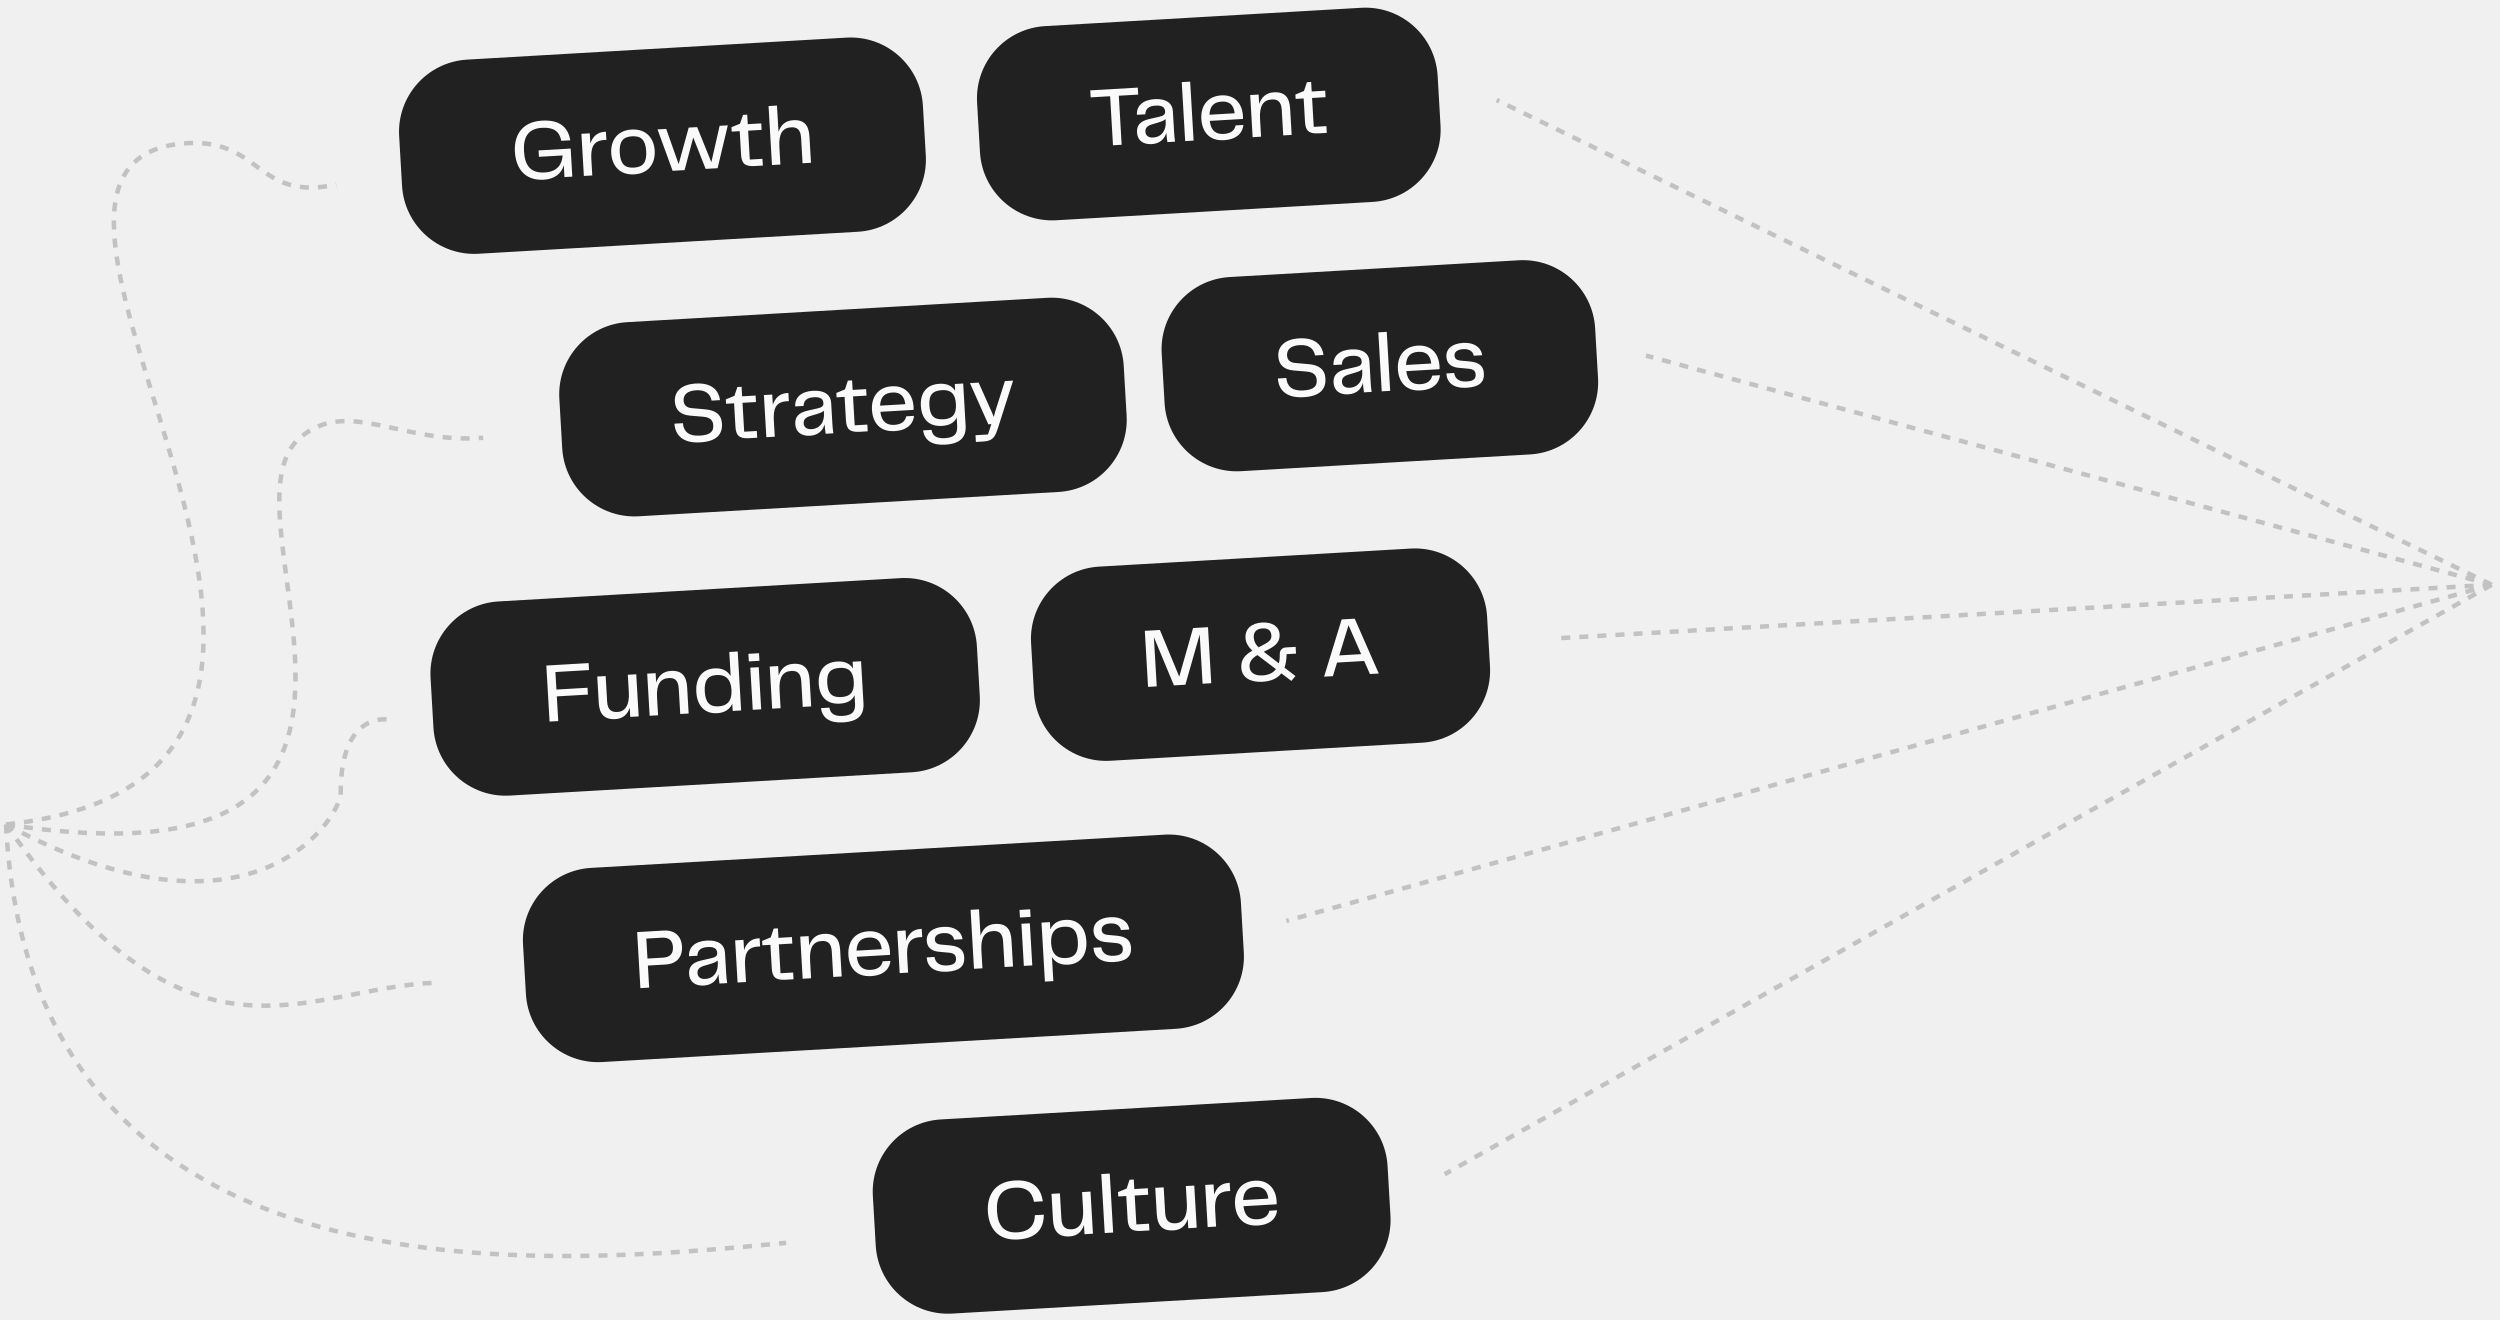
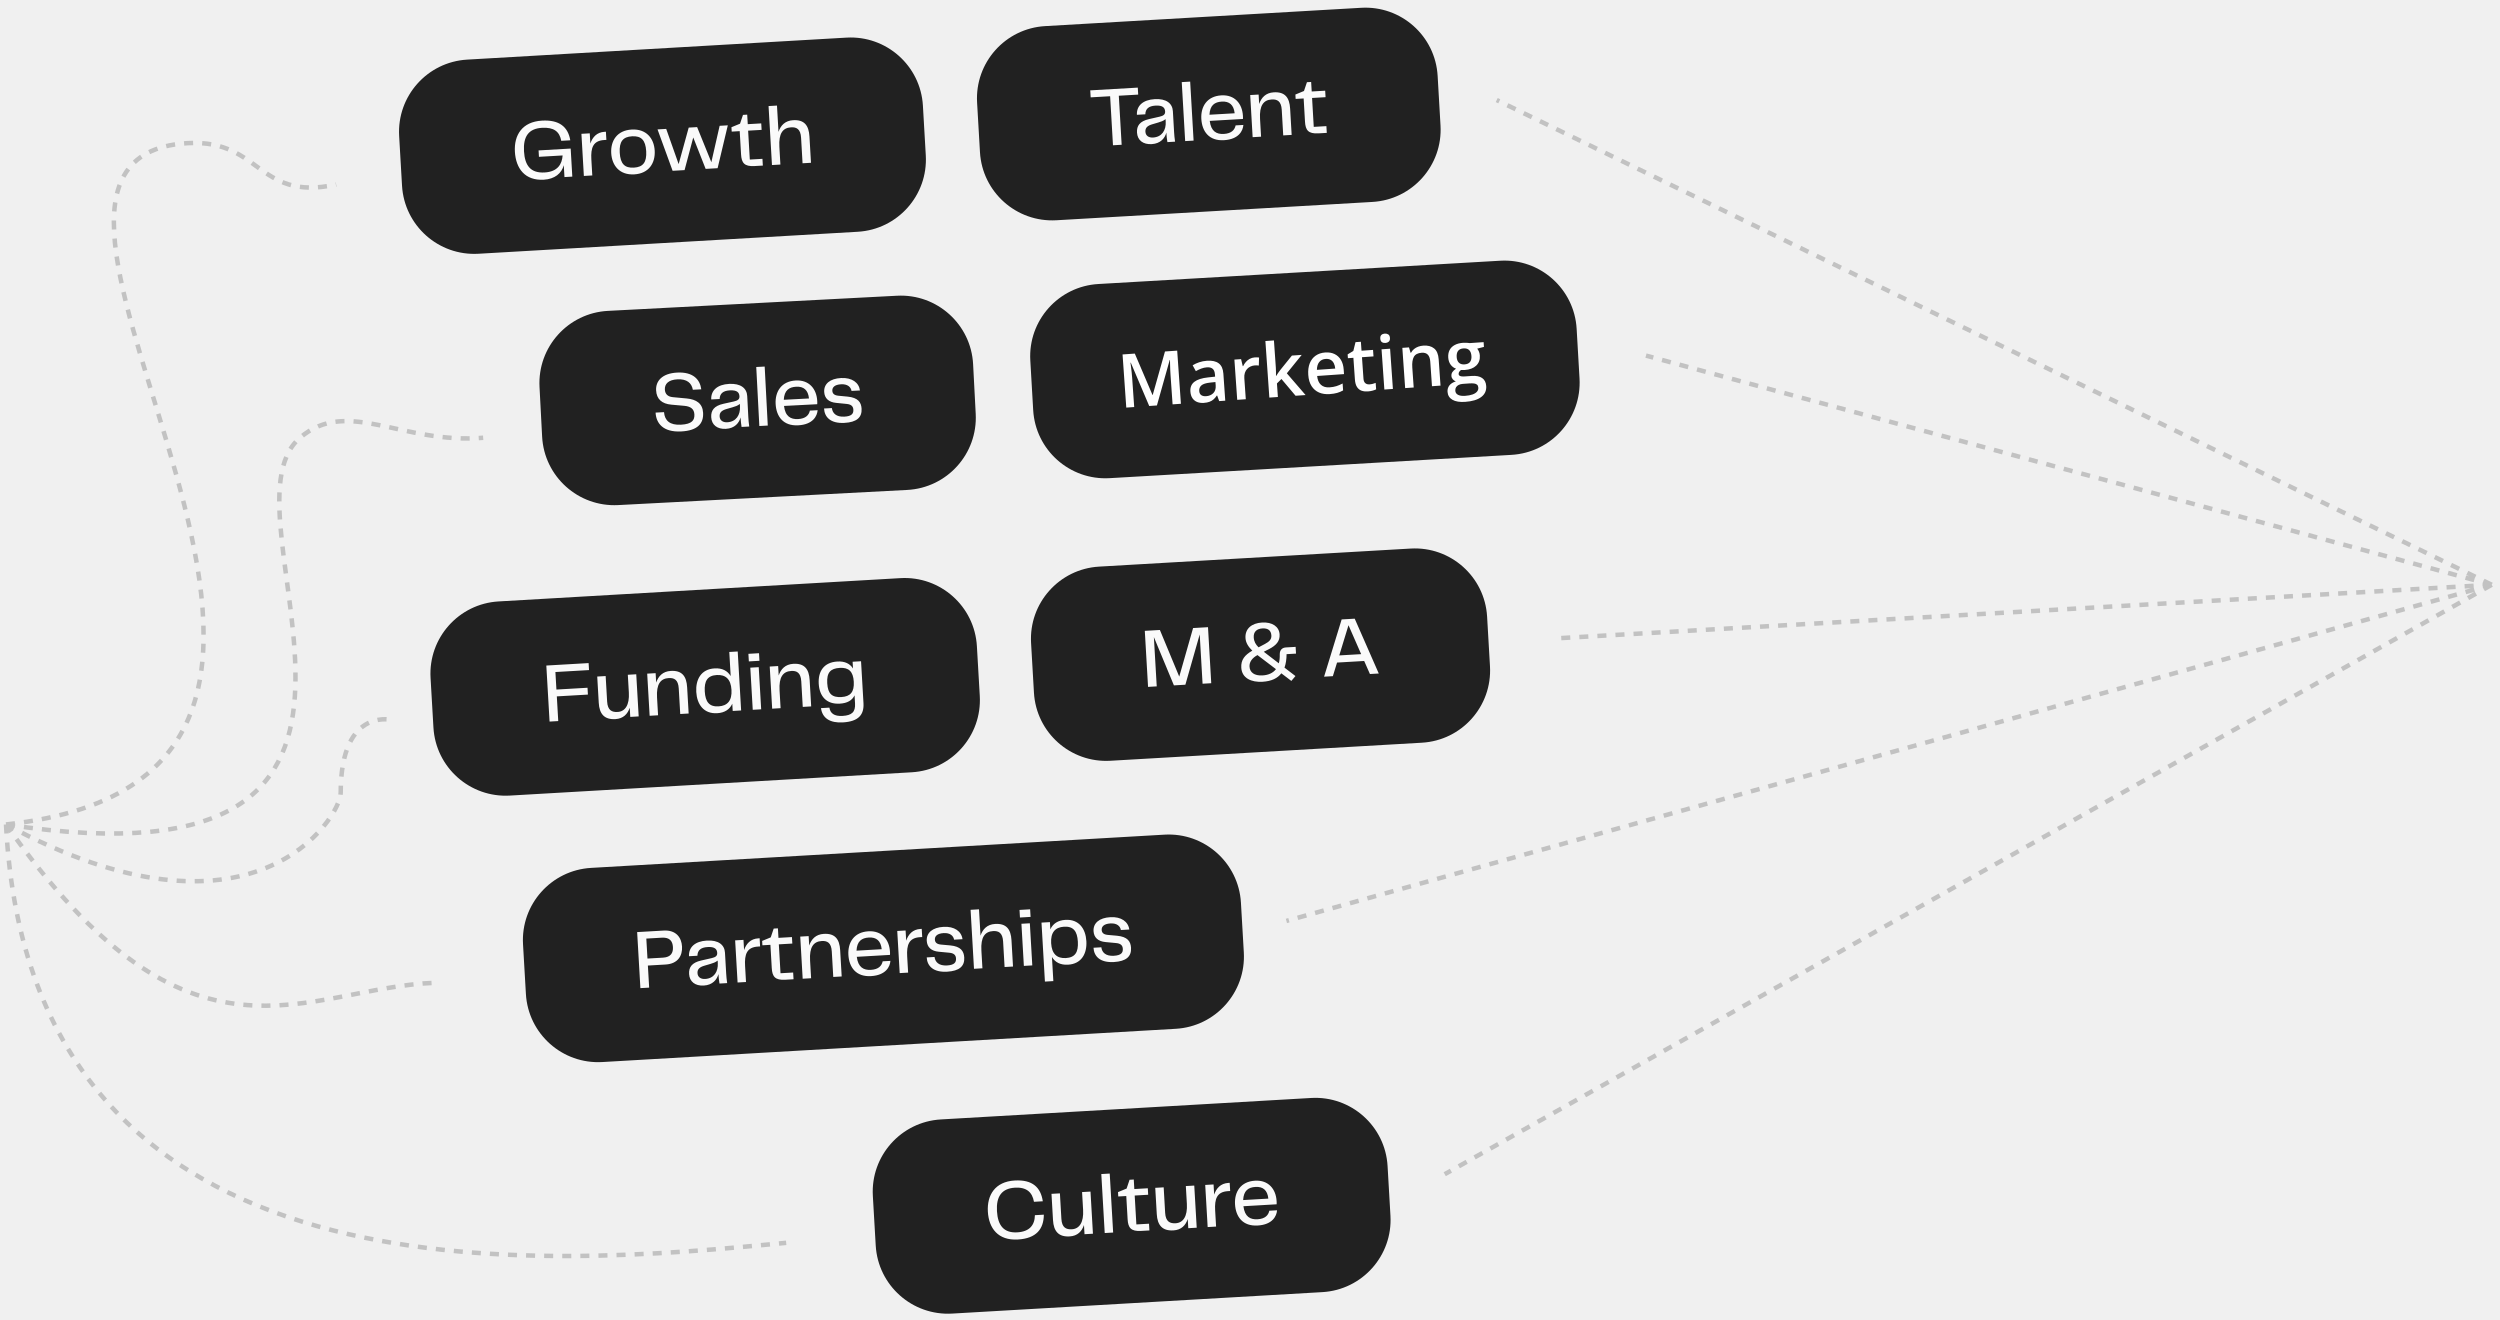
<svg xmlns="http://www.w3.org/2000/svg" width="536" height="283" viewBox="0 0 536 283" fill="none">
-   <rect x="119.024" y="69.966" width="121.21" height="41.696" rx="15.515" transform="rotate(-3.31781 119.024 69.9658)" fill="#212121" />
-   <path d="M144.602 90.833C144.733 93.091 146.189 95.073 150.127 94.845C153.56 94.646 154.926 93.189 154.788 90.823C154.673 88.835 153.353 87.951 151.24 87.766L148.27 87.503C147.14 87.405 146.615 86.783 146.563 85.898C146.493 84.687 147.293 83.789 149.244 83.676C151.286 83.558 152.299 84.46 152.563 85.894L154.37 85.79C154.082 83.649 152.557 82.034 149.179 82.23C145.963 82.416 144.572 84.055 144.688 86.061C144.797 87.94 145.924 88.944 147.983 89.114L150.788 89.351C152.154 89.471 152.858 90.046 152.923 91.166C152.994 92.395 152.464 93.259 150.044 93.4C147.677 93.537 146.568 92.55 146.408 90.728L144.602 90.833ZM162.346 93.847L162.262 92.401L159.552 92.558L159.193 86.362L162.084 86.194L162.003 84.803L159.113 84.971L158.994 82.929L158.091 82.982L157.457 84.867L155.616 85.627L155.67 86.566L157.387 86.467L157.676 91.453C157.78 93.259 158.372 94.077 160.558 93.95L162.346 93.847ZM168.758 84.267C167.078 84.364 166.16 85.414 165.696 86.782L165.569 84.597L163.781 84.7L164.304 93.733L166.111 93.628L165.911 90.178C165.768 87.721 166.259 86.17 168.679 86.029L169.131 86.003L169.029 84.251L168.758 84.267ZM173.662 93.426C175.577 93.315 176.504 92.12 176.8 90.96C176.842 91.683 176.913 92.295 177.026 92.996L178.67 92.9C178.549 92.055 178.499 91.514 178.461 90.846L178.201 86.366C178.105 84.704 176.81 83.637 174.317 83.781C171.752 83.93 170.395 85.223 170.488 87.139L172.294 87.034C172.319 85.891 172.989 85.254 174.47 85.168C176.024 85.078 176.49 85.613 176.537 86.426C176.573 87.058 176.192 87.352 175.333 87.547L173.097 88.057C171.093 88.518 170.425 89.499 170.509 90.944C170.605 92.606 171.819 93.533 173.662 93.426ZM173.96 92.013C173.021 92.068 172.362 91.635 172.311 90.767C172.263 89.936 172.726 89.475 173.831 89.157L175.061 88.795C175.596 88.638 176.165 88.46 176.632 88.07L176.664 88.612C176.768 90.418 175.857 91.903 173.96 92.013ZM186.04 92.473L185.956 91.028L183.246 91.185L182.887 84.988L185.777 84.821L185.697 83.43L182.806 83.597L182.688 81.556L181.785 81.608L181.151 83.494L179.31 84.253L179.364 85.192L181.08 85.093L181.369 90.079C181.474 91.886 182.065 92.703 184.251 92.577L186.04 92.473ZM191.776 91.089C190.222 91.179 189.026 90.56 188.75 88.292L195.867 87.879C195.89 87.642 195.877 87.425 195.864 87.191C195.714 84.607 194.114 82.652 191.242 82.818C188.153 82.997 186.796 85.233 186.949 87.871C187.104 90.544 188.583 92.616 191.799 92.429C194.979 92.245 195.87 90.417 195.96 89.161L194.298 89.257C194.099 90.211 193.42 90.994 191.776 91.089ZM191.337 84.154C192.945 84.061 193.897 84.84 194.093 86.659L188.691 86.972C188.792 84.954 189.784 84.244 191.337 84.154ZM204.784 83.773C204.126 82.742 203.024 82.189 201.435 82.282C198.526 82.45 197.279 84.39 197.433 87.045C197.587 89.701 199.05 91.483 201.958 91.315C203.548 91.222 204.584 90.637 205.118 89.536L205.218 91.271C205.326 93.131 204.515 93.831 202.546 93.945C200.739 94.05 199.902 93.373 199.724 92.169L197.917 92.274C198.206 94.432 199.862 95.496 202.608 95.337C205.987 95.141 207.171 93.677 207.028 91.22L206.507 82.223L204.7 82.328L204.784 83.773ZM202.311 89.898C200.306 90.015 199.391 89.234 199.258 86.939C199.125 84.645 199.944 83.764 201.949 83.648C203.846 83.538 204.819 84.388 204.948 86.61C205.077 88.832 204.208 89.788 202.311 89.898ZM213.352 88.298L213.072 89.401L212.63 88.34L209.817 82.031L207.956 82.139L211.894 90.974L212.545 90.936L211.821 93.154L209.147 93.309L209.231 94.754L210.785 94.664C212.971 94.537 213.37 93.608 214 91.65L217.206 81.603L215.453 81.705L213.352 88.298Z" fill="#FAFAFA" />
-   <rect x="84.68" y="13.678" width="112.483" height="41.696" rx="15.515" transform="rotate(-3.31781 84.6797 13.6782)" fill="#212121" />
+   <path d="M181.485 8.066L100.168 12.78C91.614 13.276 85.082 20.612 85.578 29.166L86.195 39.815C86.691 48.369 94.027 54.902 102.582 54.406L183.898 49.692C192.453 49.196 198.985 41.859 198.489 33.305L197.872 22.657C197.376 14.102 190.04 7.57 181.485 8.066Z" fill="#212121" />
  <path d="M116.595 38.529C118.926 38.393 120.414 37.183 120.874 35.416L121.022 37.964L122.702 37.866L122.353 31.85L115.47 32.249L115.549 33.622L120.626 33.328C120.497 35.166 119.595 36.814 116.777 36.977C113.778 37.151 112.524 35.52 112.344 32.431C112.163 29.305 113.295 27.572 116.204 27.403C118.751 27.256 119.966 28.2 120.335 30.191L122.268 30.079C121.773 27.171 119.891 25.649 116.187 25.864C111.924 26.111 110.187 28.985 110.393 32.544C110.601 36.121 112.548 38.763 116.595 38.529ZM129.634 28.256C127.954 28.354 127.036 29.404 126.571 30.772L126.445 28.586L124.656 28.69L125.18 37.723L126.986 37.618L126.786 34.167C126.644 31.71 127.134 30.159 129.555 30.019L130.007 29.993L129.905 28.241L129.634 28.256ZM135.987 37.386C139.13 37.204 140.522 34.948 140.368 32.292C140.217 29.673 138.573 27.593 135.43 27.775C132.286 27.957 130.894 30.195 131.046 32.833C131.201 35.507 132.844 37.568 135.987 37.386ZM132.872 32.745C132.733 30.342 133.563 29.334 135.514 29.22C137.465 29.107 138.405 30.014 138.545 32.416C138.684 34.819 137.854 35.828 135.903 35.941C133.952 36.054 133.011 35.148 132.872 32.745ZM152.512 34.779L149.465 27.252L147.658 27.356L145.502 35.185L142.835 27.636L140.974 27.744L144.208 36.62L146.773 36.471L148.633 29.475L151.289 36.209L153.855 36.06L156.041 26.87L154.289 26.972L152.512 34.779ZM163.552 35.498L163.468 34.053L160.759 34.21L160.399 28.013L163.29 27.846L163.209 26.455L160.319 26.622L160.2 24.581L159.297 24.633L158.663 26.519L156.822 27.278L156.877 28.218L158.593 28.118L158.882 33.104C158.987 34.911 159.578 35.729 161.764 35.602L163.552 35.498ZM170.046 25.768C168.312 25.869 167.375 26.902 166.911 28.27L166.584 22.634L164.777 22.739L165.51 35.385L167.317 35.28L167.096 31.468C166.929 28.596 167.839 27.401 169.609 27.298C170.748 27.232 171.641 27.634 171.751 29.53L172.068 35.005L173.875 34.9L173.548 29.263C173.411 26.897 172.449 25.629 170.046 25.768Z" fill="#FAFAFA" />
-   <rect x="208.59" y="6.495" width="98.907" height="41.696" rx="15.515" transform="rotate(-3.31781 208.59 6.49463)" fill="#212121" />
+   <path d="M291.842 1.669L224.079 5.597C215.524 6.093 208.992 13.43 209.488 21.984L210.105 32.633C210.601 41.187 217.938 47.719 226.492 47.223L294.256 43.295C302.81 42.799 309.342 35.463 308.846 26.908L308.229 16.26C307.733 7.705 300.397 1.173 291.842 1.669Z" fill="#212121" />
  <path d="M233.752 19.374L233.839 20.874L238.012 20.632L238.622 31.146L240.482 31.038L239.873 20.524L244.028 20.283L243.941 18.784L233.752 19.374ZM246.926 30.9C248.841 30.789 249.768 29.593 250.064 28.434C250.106 29.157 250.177 29.769 250.291 30.47L251.935 30.374C251.813 29.529 251.764 28.988 251.725 28.32L251.465 23.84C251.369 22.178 250.074 21.111 247.581 21.255C245.016 21.404 243.659 22.697 243.752 24.613L245.558 24.508C245.583 23.365 246.253 22.728 247.734 22.642C249.288 22.552 249.754 23.087 249.801 23.9C249.838 24.532 249.456 24.826 248.597 25.021L246.361 25.531C244.357 25.992 243.689 26.973 243.773 28.418C243.869 30.081 245.083 31.007 246.926 30.9ZM247.225 29.487C246.285 29.542 245.626 29.109 245.575 28.241C245.527 27.41 245.99 26.949 247.095 26.631L248.325 26.269C248.86 26.111 249.429 25.933 249.896 25.544L249.928 26.086C250.032 27.892 249.121 29.377 247.225 29.487ZM255.906 30.144L255.173 17.498L253.366 17.603L254.099 30.249L255.906 30.144ZM262.393 28.717C260.84 28.807 259.644 28.187 259.367 25.919L266.485 25.507C266.508 25.27 266.495 25.053 266.482 24.818C266.332 22.235 264.732 20.279 261.86 20.446C258.77 20.625 257.414 22.86 257.566 25.498C257.721 28.172 259.201 30.243 262.417 30.057C265.596 29.872 266.487 28.044 266.578 26.788L264.916 26.885C264.717 27.839 264.037 28.621 262.393 28.717ZM261.955 21.781C263.563 21.688 264.514 22.467 264.711 24.286L259.309 24.599C259.409 22.582 260.401 21.872 261.955 21.781ZM273.102 19.794C271.368 19.894 270.431 20.928 269.966 22.296L269.849 20.273L268.042 20.377L268.566 29.41L270.373 29.305L270.152 25.494C269.985 22.621 270.895 21.426 272.665 21.324C273.803 21.258 274.697 21.659 274.807 23.556L275.124 29.03L276.931 28.925L276.604 23.289C276.467 20.922 275.505 19.655 273.102 19.794ZM284.462 28.489L284.378 27.043L281.668 27.2L281.309 21.004L284.2 20.836L284.119 19.445L281.228 19.613L281.11 17.571L280.207 17.624L279.573 19.509L277.732 20.269L277.786 21.208L279.503 21.109L279.792 26.095C279.896 27.901 280.488 28.719 282.673 28.592L284.462 28.489Z" fill="#FAFAFA" />
-   <rect x="91.414" y="129.844" width="117.331" height="41.696" rx="15.515" transform="rotate(-3.31781 91.4139 129.844)" fill="#212121" />
+   <path d="M193.06 123.951L106.903 128.946C98.349 129.442 91.816 136.778 92.312 145.333L92.929 155.981C93.425 164.535 100.762 171.068 109.316 170.572L195.473 165.577C204.027 165.082 210.56 157.745 210.064 149.191L209.446 138.542C208.95 129.988 201.614 123.455 193.06 123.951Z" fill="#212121" />
  <path d="M126.2 142.166L117.131 142.692L117.828 154.705L119.688 154.598L119.382 149.304L126.048 148.918L125.963 147.454L119.297 147.841L119.079 144.083L126.287 143.665L126.2 142.166ZM134.825 148.481C134.981 151.173 134.028 152.552 132.42 152.645C131.21 152.715 130.28 152.316 130.17 150.419L129.853 144.945L128.046 145.05L128.373 150.686C128.51 153.053 129.544 154.316 131.947 154.177C133.645 154.078 134.566 153.083 135.014 151.733L135.128 153.703L136.934 153.598L136.411 144.565L134.604 144.67L134.825 148.481ZM143.819 143.845C142.085 143.946 141.148 144.979 140.683 146.347L140.566 144.324L138.759 144.429L139.283 153.462L141.09 153.357L140.869 149.545C140.702 146.673 141.612 145.478 143.382 145.375C144.52 145.309 145.414 145.711 145.524 147.608L145.841 153.081L147.647 152.977L147.321 147.34C147.183 144.974 146.222 143.706 143.819 143.845ZM156.659 144.95C155.976 143.811 154.836 143.207 153.21 143.301C150.301 143.47 149.125 145.695 149.279 148.351C149.433 151.006 150.858 153.081 153.767 152.912C155.393 152.818 156.456 152.085 157.002 150.876L157.092 152.429L158.899 152.324L158.166 139.678L156.359 139.783L156.659 144.95ZM154.062 151.445C152.057 151.561 151.233 150.485 151.103 148.245C150.974 146.005 151.667 144.841 153.673 144.724C155.57 144.614 156.696 145.6 156.83 147.913C156.964 150.225 155.959 151.335 154.062 151.445ZM162.828 141.674L162.734 140.048L160.458 140.18L160.552 141.806L162.828 141.674ZM163.195 152.075L162.672 143.042L160.865 143.147L161.389 152.18L163.195 152.075ZM170.089 142.322C168.354 142.423 167.417 143.456 166.953 144.824L166.835 142.801L165.029 142.906L165.552 151.939L167.359 151.834L167.138 148.022C166.972 145.15 167.881 143.955 169.652 143.852C170.79 143.786 171.683 144.188 171.793 146.085L172.11 151.559L173.917 151.454L173.59 145.817C173.453 143.451 172.491 142.183 170.089 142.322ZM182.885 143.321C182.227 142.289 181.126 141.737 179.536 141.829C176.627 141.998 175.38 143.937 175.534 146.593C175.688 149.248 177.151 151.031 180.06 150.862C181.649 150.77 182.685 150.184 183.219 149.084L183.32 150.818C183.428 152.679 182.616 153.378 180.647 153.493C178.841 153.597 178.004 152.921 177.825 151.717L176.019 151.821C176.307 153.98 177.964 155.044 180.71 154.885C184.088 154.689 185.272 153.225 185.13 150.768L184.608 141.771L182.801 141.876L182.885 143.321ZM180.413 149.446C178.407 149.562 177.492 148.781 177.359 146.487C177.226 144.193 178.045 143.311 180.05 143.195C181.947 143.085 182.921 143.935 183.05 146.157C183.178 148.379 182.309 149.336 180.413 149.446Z" fill="#FAFAFA" />
-   <rect x="111.238" y="186.974" width="154.179" height="41.696" rx="15.515" transform="rotate(-3.31781 111.238 186.974)" fill="#212121" />
-   <path d="M142.276 199.513L136.603 199.842L137.3 211.855L139.179 211.746L138.904 207.013L142.698 206.793C145.372 206.638 146.339 204.878 146.226 202.927C146.115 201.012 144.95 199.358 142.276 199.513ZM138.817 205.514L138.569 201.232L141.911 201.038C143.609 200.94 144.204 201.812 144.275 203.04C144.346 204.269 143.858 205.222 142.159 205.32L138.817 205.514ZM150.893 211.303C152.808 211.192 153.736 209.996 154.031 208.837C154.073 209.56 154.145 210.172 154.258 210.872L155.902 210.777C155.781 209.932 155.731 209.391 155.692 208.723L155.433 204.242C155.336 202.58 154.042 201.513 151.549 201.658C148.983 201.807 147.626 203.1 147.719 205.016L149.526 204.911C149.55 203.768 150.22 203.131 151.702 203.045C153.255 202.955 153.721 203.49 153.768 204.303C153.805 204.935 153.423 205.229 152.565 205.424L150.328 205.934C148.325 206.395 147.657 207.376 147.741 208.821C147.837 210.483 149.051 211.41 150.893 211.303ZM151.192 209.89C150.253 209.944 149.593 209.511 149.543 208.644C149.495 207.813 149.957 207.351 151.063 207.033L152.293 206.672C152.827 206.514 153.397 206.336 153.864 205.947L153.895 206.489C154 208.295 153.089 209.78 151.192 209.89ZM162.592 201.181C160.911 201.278 159.994 202.328 159.529 203.697L159.402 201.511L157.614 201.614L158.137 210.647L159.944 210.543L159.744 207.092C159.602 204.635 160.092 203.084 162.513 202.944L162.964 202.918L162.863 201.165L162.592 201.181ZM170.134 209.952L170.051 208.507L167.341 208.664L166.982 202.467L169.872 202.3L169.791 200.908L166.901 201.076L166.783 199.035L165.879 199.087L165.245 200.973L163.404 201.732L163.459 202.671L165.175 202.572L165.464 207.558C165.569 209.365 166.16 210.182 168.346 210.056L170.134 209.952ZM176.629 200.222C174.894 200.323 173.957 201.356 173.493 202.724L173.375 200.701L171.569 200.805L172.093 209.838L173.899 209.734L173.678 205.922C173.512 203.049 174.421 201.855 176.192 201.752C177.33 201.686 178.223 202.087 178.333 203.984L178.65 209.458L180.457 209.353L180.13 203.717C179.993 201.35 179.031 200.083 176.629 200.222ZM186.72 207.939C185.167 208.029 183.971 207.41 183.694 205.142L190.812 204.729C190.835 204.492 190.822 204.275 190.808 204.04C190.659 201.457 189.059 199.501 186.186 199.668C183.097 199.847 181.74 202.083 181.893 204.72C182.048 207.394 183.528 209.465 186.744 209.279C189.923 209.095 190.814 207.267 190.904 206.011L189.242 206.107C189.044 207.061 188.364 207.844 186.72 207.939ZM186.282 201.004C187.89 200.911 188.841 201.689 189.037 203.509L183.636 203.822C183.736 201.804 184.728 201.094 186.282 201.004ZM197.347 199.166C195.667 199.263 194.749 200.314 194.285 201.682L194.158 199.496L192.369 199.6L192.893 208.632L194.7 208.528L194.499 205.077C194.357 202.62 194.847 201.069 197.268 200.929L197.72 200.903L197.618 199.15L197.347 199.166ZM198.684 205.27C198.79 207.112 200.086 208.506 203.066 208.333C205.686 208.181 206.841 207.153 206.733 205.292C206.652 203.901 205.978 202.907 203.718 202.694L201.751 202.518C200.767 202.43 200.469 201.994 200.438 201.452C200.396 200.729 200.924 200.137 202.315 200.056C203.706 199.976 204.415 200.641 204.554 201.467L206.36 201.362C206.135 199.672 204.622 198.581 202.291 198.716C199.925 198.853 198.595 199.982 198.695 201.716C198.775 203.089 199.674 203.907 201.259 204.051L203.519 204.264C204.485 204.353 204.925 204.745 204.968 205.485C205.016 206.316 204.651 206.9 203.043 206.993C201.291 207.094 200.5 206.27 200.364 205.172L198.684 205.27ZM213.36 198.093C211.626 198.193 210.689 199.226 210.224 200.595L209.897 194.958L208.091 195.063L208.824 207.709L210.631 207.604L210.41 203.792C210.243 200.92 211.153 199.725 212.923 199.623C214.061 199.557 214.955 199.958 215.065 201.855L215.382 207.329L217.188 207.224L216.862 201.588C216.725 199.221 215.763 197.953 213.36 198.093ZM220.955 196.583L220.86 194.957L218.584 195.089L218.678 196.715L220.955 196.583ZM221.322 206.984L220.798 197.952L218.992 198.056L219.515 207.089L221.322 206.984ZM228.428 197.219C226.802 197.313 225.738 198.046 225.192 199.256L225.102 197.702L223.296 197.807L224.029 210.453L225.835 210.348L225.536 205.181C226.218 206.32 227.359 206.924 228.985 206.83C231.893 206.662 233.069 204.436 232.915 201.781C232.761 199.125 231.336 197.051 228.428 197.219ZM228.522 205.407C226.625 205.517 225.498 204.531 225.364 202.218C225.23 199.906 226.235 198.796 228.132 198.686C230.137 198.57 230.961 199.646 231.091 201.886C231.221 204.127 230.527 205.291 228.522 205.407ZM234.445 203.197C234.551 205.039 235.847 206.432 238.828 206.26C241.447 206.108 242.602 205.08 242.494 203.219C242.413 201.828 241.74 200.834 239.479 200.621L237.512 200.445C236.528 200.357 236.231 199.921 236.199 199.379C236.157 198.656 236.685 198.064 238.076 197.983C239.467 197.902 240.176 198.568 240.315 199.394L242.121 199.289C241.896 197.599 240.383 196.508 238.053 196.643C235.686 196.78 234.356 197.909 234.456 199.643C234.536 201.016 235.435 201.834 237.02 201.978L239.281 202.191C240.246 202.28 240.686 202.672 240.729 203.412C240.777 204.243 240.412 204.826 238.804 204.92C237.052 205.021 236.261 204.197 236.125 203.099L234.445 203.197Z" fill="#FAFAFA" />
-   <rect x="186.241" y="240.904" width="110.543" height="41.696" rx="15.515" transform="rotate(-3.31781 186.241 240.904)" fill="#212121" />
-   <path d="M218.235 265.75C222.209 265.519 223.777 263.489 223.799 260.424L221.884 260.535C221.846 262.694 220.711 264.065 218.11 264.216C215.255 264.382 213.931 262.791 213.749 259.665C213.568 256.54 214.755 254.804 217.609 254.638C220.102 254.494 221.327 255.619 221.682 257.665L223.579 257.555C223.135 254.59 221.386 252.878 217.556 253.1C213.311 253.346 211.594 256.256 211.798 259.778C212.006 263.355 213.99 265.996 218.235 265.75ZM232.218 259.392C232.374 262.084 231.421 263.463 229.813 263.556C228.603 263.626 227.673 263.227 227.563 261.33L227.246 255.856L225.44 255.96L225.766 261.597C225.903 263.964 226.937 265.227 229.34 265.088C231.038 264.989 231.959 263.993 232.407 262.644L232.521 264.613L234.328 264.508L233.804 255.476L231.997 255.58L232.218 259.392ZM238.659 264.257L237.926 251.611L236.12 251.716L236.853 264.362L238.659 264.257ZM246.433 263.807L246.349 262.361L243.639 262.519L243.28 256.322L246.17 256.154L246.09 254.763L243.199 254.931L243.081 252.89L242.178 252.942L241.544 254.828L239.703 255.587L239.757 256.526L241.473 256.427L241.762 261.413C241.867 263.219 242.458 264.037 244.644 263.91L246.433 263.807ZM254.465 258.103C254.621 260.794 253.668 262.173 252.06 262.266C250.85 262.336 249.92 261.937 249.81 260.04L249.493 254.566L247.687 254.671L248.013 260.307C248.15 262.674 249.184 263.937 251.587 263.798C253.285 263.7 254.206 262.704 254.654 261.354L254.768 263.324L256.575 263.219L256.051 254.186L254.244 254.291L254.465 258.103ZM263.377 253.616C261.697 253.714 260.779 254.764 260.315 256.132L260.188 253.946L258.4 254.05L258.923 263.083L260.73 262.978L260.53 259.527C260.387 257.07 260.878 255.519 263.298 255.379L263.75 255.353L263.648 253.6L263.377 253.616ZM269.617 261.411C268.063 261.501 266.867 260.882 266.591 258.614L273.709 258.201C273.731 257.964 273.719 257.748 273.705 257.513C273.555 254.929 271.955 252.974 269.083 253.14C265.994 253.319 264.637 255.555 264.79 258.193C264.945 260.867 266.424 262.938 269.64 262.751C272.82 262.567 273.711 260.739 273.801 259.483L272.139 259.579C271.941 260.533 271.261 261.316 269.617 261.411ZM269.179 254.476C270.786 254.383 271.738 255.162 271.934 256.981L266.532 257.294C266.633 255.276 267.625 254.566 269.179 254.476Z" fill="#FAFAFA" />
-   <rect x="220.165" y="122.38" width="97.937" height="41.696" rx="15.515" transform="rotate(-3.31781 220.165 122.38)" fill="#212121" />
-   <path d="M258.996 134.468L255.798 134.653L252.831 145.066L248.68 135.066L245.446 135.253L246.143 147.267L248.004 147.159L247.391 136.59L251.689 146.945L254.146 146.803L257.219 136.021L257.831 146.589L259.692 146.481L258.996 134.468ZM277.783 138.689L275.706 138.81C274.965 138.853 274.356 139.287 274.381 140.337C274.403 141.042 274.33 141.663 274.181 142.215L271.108 139.856C271.052 139.823 271.012 139.771 270.956 139.738L272.083 139.165C273.614 138.369 274.432 137.47 274.348 136.025C274.251 134.345 272.779 133.342 270.593 133.469C268.334 133.6 266.918 134.806 267.033 136.793C267.095 137.859 267.688 138.713 268.495 139.5C266.864 140.446 266.035 141.455 266.133 143.153C266.265 145.43 268.328 146.307 270.676 146.171C272.61 146.059 273.914 145.421 274.722 144.359L276.865 145.993L277.747 144.945L275.395 143.142C275.692 142.327 275.834 141.34 275.844 140.252L277.867 140.135L277.783 138.689ZM270.666 134.734C271.822 134.667 272.52 135.134 272.585 136.254C272.634 137.103 272.1 137.587 271.186 138.075L269.832 138.788C269.216 138.171 268.854 137.558 268.802 136.654C268.731 135.444 269.456 134.804 270.666 134.734ZM270.688 144.811C268.918 144.913 267.967 144.153 267.896 142.924C267.838 141.913 268.477 141.06 269.602 140.451L270.133 140.855L273.565 143.466C272.942 144.281 271.971 144.736 270.688 144.811ZM295.609 144.399L290.451 132.644L287.651 132.806L283.885 145.079L285.764 144.97L286.664 142.054L292.481 141.716L293.713 144.509L295.609 144.399ZM289.118 134.045L291.834 140.249L287.137 140.522L289.118 134.045Z" fill="#FAFAFA" />
-   <rect x="248.169" y="60.294" width="93.089" height="41.696" rx="15.515" transform="rotate(-3.31781 248.169 60.2939)" fill="#212121" />
-   <path d="M273.983 81.147C274.113 83.406 275.57 85.388 279.508 85.159C282.941 84.96 284.306 83.504 284.169 81.137C284.054 79.15 282.734 78.266 280.62 78.08L277.65 77.817C276.521 77.719 275.995 77.097 275.944 76.212C275.874 75.002 276.674 74.103 278.625 73.99C280.666 73.872 281.679 74.774 281.944 76.209L283.75 76.104C283.463 73.964 281.938 72.348 278.559 72.544C275.343 72.731 273.952 74.37 274.068 76.375C274.177 78.254 275.305 79.258 277.363 79.429L280.168 79.665C281.535 79.785 282.239 80.361 282.304 81.481C282.375 82.709 281.845 83.574 279.424 83.714C277.058 83.851 275.949 82.864 275.789 81.043L273.983 81.147ZM289.07 84.551C290.985 84.44 291.912 83.244 292.208 82.085C292.249 82.808 292.321 83.42 292.434 84.12L294.078 84.025C293.957 83.18 293.907 82.639 293.869 81.971L293.609 77.49C293.512 75.828 292.218 74.761 289.725 74.906C287.16 75.055 285.803 76.348 285.896 78.264L287.702 78.159C287.726 77.016 288.396 76.379 289.878 76.293C291.432 76.203 291.898 76.737 291.945 77.55C291.981 78.183 291.6 78.477 290.741 78.671L288.505 79.182C286.501 79.642 285.833 80.624 285.917 82.069C286.013 83.731 287.227 84.658 289.07 84.551ZM289.368 83.138C288.429 83.192 287.769 82.759 287.719 81.892C287.671 81.061 288.134 80.599 289.239 80.281L290.469 79.92C291.003 79.762 291.573 79.584 292.04 79.194L292.071 79.736C292.176 81.543 291.265 83.028 289.368 83.138ZM298.05 83.795L297.317 71.148L295.51 71.253L296.243 83.899L298.05 83.795ZM304.537 82.367C302.984 82.457 301.788 81.838 301.511 79.57L308.629 79.157C308.651 78.92 308.639 78.703 308.625 78.469C308.476 75.885 306.876 73.93 304.003 74.096C300.914 74.275 299.557 76.511 299.71 79.148C299.865 81.822 301.345 83.894 304.561 83.707C307.74 83.523 308.631 81.695 308.721 80.439L307.059 80.535C306.861 81.489 306.181 82.272 304.537 82.367ZM304.099 75.432C305.707 75.339 306.658 76.117 306.854 77.937L301.453 78.25C301.553 76.232 302.545 75.522 304.099 75.432ZM310.096 80.069C310.203 81.912 311.498 83.305 314.479 83.132C317.099 82.98 318.254 81.953 318.146 80.092C318.065 78.701 317.391 77.707 315.131 77.493L313.163 77.317C312.179 77.229 311.882 76.793 311.851 76.251C311.809 75.529 312.336 74.936 313.727 74.856C315.119 74.775 315.828 75.441 315.966 76.267L317.773 76.162C317.548 74.471 316.035 73.38 313.704 73.516C311.338 73.653 310.007 74.781 310.108 76.516C310.187 77.889 311.087 78.707 312.672 78.85L314.932 79.064C315.898 79.153 316.338 79.544 316.381 80.285C316.429 81.116 316.064 81.699 314.456 81.792C312.704 81.894 311.913 81.07 311.776 79.972L310.096 80.069Z" fill="#FAFAFA" />
-   <path d="M1.287 176.763C100.679 166.095 -13.104 36.555 38.62 30.825C56.074 28.891 54.62 43.434 72.074 39.555M1.287 176.763C102.134 192.281 44.834 110.558 64.317 93.859C74.498 85.132 86.134 95.314 103.588 93.859M1.287 176.763C54.135 205.372 73.044 175.312 73.044 169.979C73.044 150.928 84.68 154.464 84.68 154.464M1.287 176.763C41.044 233.493 65.286 211.675 93.407 210.705M1.287 176.763C6.621 281.977 118.134 271.31 168.557 266.462" stroke="#C2C2C2" stroke-width="0.97" stroke-dasharray="1.94 1.94" />
-   <path d="M534.224 125.374L320.895 21.453M534.224 125.374L352.894 76.239M534.224 125.374L333.986 136.844M534.224 125.374L275.805 197.449M534.224 125.374L309.744 251.751" stroke="#C2C2C2" stroke-width="0.97" stroke-dasharray="1.94 1.94" />
+   <path d="M249.67 178.949L126.727 186.076C118.173 186.572 111.64 193.908 112.136 202.462L112.754 213.111C113.249 221.665 120.586 228.198 129.14 227.702L252.083 220.575C260.637 220.079 267.17 212.742 266.674 204.188L266.057 193.539C265.561 184.985 258.224 178.453 249.67 178.949Z" fill="#212121" />
+   <path d="M142.277 199.513L136.604 199.842L137.301 211.855L139.18 211.746L138.905 207.013L142.699 206.793C145.373 206.638 146.34 204.878 146.227 202.927C146.116 201.012 144.951 199.358 142.277 199.513ZM138.818 205.514L138.57 201.232L141.912 201.038C143.61 200.94 144.205 201.812 144.276 203.04C144.347 204.269 143.859 205.222 142.16 205.32L138.818 205.514ZM150.894 211.303C152.809 211.192 153.737 209.996 154.032 208.837C154.074 209.56 154.146 210.172 154.259 210.872L155.903 210.777C155.782 209.932 155.732 209.391 155.693 208.723L155.434 204.242C155.337 202.58 154.043 201.513 151.55 201.658C148.984 201.807 147.627 203.1 147.72 205.016L149.527 204.911C149.551 203.768 150.221 203.131 151.703 203.045C153.256 202.955 153.722 203.49 153.769 204.303C153.806 204.935 153.424 205.229 152.566 205.424L150.329 205.934C148.326 206.395 147.658 207.376 147.742 208.821C147.838 210.483 149.052 211.41 150.894 211.303ZM151.193 209.89C150.254 209.944 149.594 209.511 149.544 208.644C149.496 207.813 149.958 207.351 151.064 207.033L152.294 206.672C152.828 206.514 153.398 206.336 153.865 205.947L153.896 206.489C154.001 208.295 153.09 209.78 151.193 209.89ZM162.593 201.181C160.912 201.278 159.995 202.328 159.53 203.697L159.403 201.511L157.615 201.614L158.138 210.647L159.945 210.543L159.745 207.092C159.603 204.635 160.093 203.084 162.514 202.944L162.965 202.918L162.864 201.165L162.593 201.181ZM170.135 209.952L170.052 208.507L167.342 208.664L166.983 202.467L169.873 202.3L169.792 200.908L166.902 201.076L166.784 199.035L165.88 199.087L165.246 200.973L163.405 201.732L163.46 202.671L165.176 202.572L165.465 207.558C165.57 209.365 166.161 210.182 168.347 210.056L170.135 209.952ZM176.63 200.222C174.895 200.323 173.958 201.356 173.494 202.724L173.376 200.701L171.57 200.805L172.094 209.838L173.9 209.734L173.679 205.922C173.513 203.049 174.422 201.855 176.193 201.752C177.331 201.686 178.224 202.087 178.334 203.984L178.651 209.458L180.458 209.353L180.131 203.717C179.994 201.35 179.032 200.083 176.63 200.222ZM186.721 207.939C185.168 208.029 183.972 207.41 183.695 205.142L190.813 204.729C190.836 204.492 190.823 204.275 190.809 204.04C190.66 201.457 189.06 199.501 186.187 199.668C183.098 199.847 181.741 202.083 181.894 204.72C182.049 207.394 183.529 209.465 186.745 209.279C189.924 209.095 190.815 207.267 190.905 206.011L189.243 206.107C189.045 207.061 188.365 207.844 186.721 207.939ZM186.283 201.004C187.891 200.911 188.842 201.689 189.038 203.509L183.637 203.822C183.737 201.804 184.729 201.094 186.283 201.004ZM197.348 199.166C195.668 199.263 194.75 200.314 194.286 201.682L194.159 199.496L192.37 199.6L192.894 208.632L194.701 208.528L194.5 205.077C194.358 202.62 194.848 201.069 197.269 200.929L197.721 200.903L197.619 199.15L197.348 199.166ZM198.685 205.27C198.791 207.112 200.087 208.506 203.067 208.333C205.687 208.181 206.842 207.153 206.734 205.292C206.653 203.901 205.979 202.907 203.719 202.694L201.752 202.518C200.768 202.43 200.47 201.994 200.439 201.452C200.397 200.729 200.925 200.137 202.316 200.056C203.707 199.976 204.416 200.641 204.555 201.467L206.361 201.362C206.136 199.672 204.623 198.581 202.292 198.716C199.926 198.853 198.596 199.982 198.696 201.716C198.776 203.089 199.675 203.907 201.26 204.051L203.52 204.264C204.486 204.353 204.926 204.745 204.969 205.485C205.017 206.316 204.652 206.9 203.044 206.993C201.292 207.094 200.501 206.27 200.365 205.172L198.685 205.27ZM213.361 198.093C211.627 198.193 210.69 199.226 210.225 200.595L209.898 194.958L208.092 195.063L208.825 207.709L210.632 207.604L210.411 203.792C210.244 200.92 211.154 199.725 212.924 199.623C214.062 199.557 214.956 199.958 215.066 201.855L215.383 207.329L217.189 207.224L216.863 201.588C216.726 199.221 215.764 197.953 213.361 198.093ZM220.956 196.583L220.861 194.957L218.585 195.089L218.679 196.715L220.956 196.583ZM221.323 206.984L220.799 197.952L218.993 198.056L219.516 207.089L221.323 206.984ZM228.429 197.219C226.803 197.313 225.739 198.046 225.193 199.256L225.103 197.702L223.297 197.807L224.03 210.453L225.836 210.348L225.537 205.181C226.219 206.32 227.36 206.924 228.986 206.83C231.894 206.662 233.07 204.436 232.916 201.781C232.762 199.125 231.337 197.051 228.429 197.219ZM228.523 205.407C226.626 205.517 225.499 204.531 225.365 202.218C225.231 199.906 226.236 198.796 228.133 198.686C230.138 198.57 230.962 199.646 231.092 201.886C231.222 204.127 230.528 205.291 228.523 205.407ZM234.446 203.197C234.552 205.039 235.848 206.432 238.829 206.26C241.448 206.108 242.603 205.08 242.495 203.219C242.414 201.828 241.741 200.834 239.48 200.621L237.513 200.445C236.529 200.357 236.232 199.921 236.2 199.379C236.158 198.656 236.686 198.064 238.077 197.983C239.468 197.902 240.177 198.568 240.316 199.394L242.122 199.289C241.897 197.599 240.384 196.508 238.054 196.643C235.687 196.78 234.357 197.909 234.457 199.643C234.537 201.016 235.436 201.834 237.021 201.978L239.282 202.191C240.247 202.28 240.687 202.672 240.73 203.412C240.778 204.243 240.413 204.826 238.805 204.92C237.053 205.021 236.262 204.197 236.126 203.099L234.446 203.197Z" fill="#FAFAFA" />
+   <path d="M281.109 235.405L201.729 240.006C193.175 240.502 186.642 247.839 187.138 256.393L187.755 267.042C188.251 275.596 195.588 282.128 204.142 281.633L283.522 277.031C292.077 276.535 298.609 269.198 298.113 260.644L297.496 249.995C297 241.441 289.663 234.909 281.109 235.405Z" fill="#212121" />
+   <path d="M218.234 265.75C222.208 265.519 223.776 263.489 223.798 260.424L221.883 260.535C221.845 262.694 220.71 264.065 218.109 264.216C215.254 264.382 213.93 262.791 213.748 259.665C213.567 256.54 214.754 254.804 217.608 254.638C220.101 254.494 221.326 255.619 221.681 257.665L223.578 257.555C223.134 254.59 221.385 252.878 217.555 253.1C213.31 253.346 211.593 256.256 211.797 259.778C212.005 263.355 213.989 265.996 218.234 265.75ZM232.217 259.392C232.373 262.084 231.42 263.463 229.812 263.556C228.602 263.626 227.672 263.227 227.562 261.33L227.245 255.856L225.439 255.96L225.765 261.597C225.902 263.964 226.936 265.227 229.339 265.088C231.037 264.989 231.958 263.993 232.406 262.644L232.52 264.613L234.327 264.508L233.803 255.476L231.996 255.58L232.217 259.392ZM238.658 264.257L237.925 251.611L236.119 251.716L236.852 264.362L238.658 264.257ZM246.432 263.807L246.348 262.361L243.638 262.519L243.279 256.322L246.169 256.154L246.089 254.763L243.198 254.931L243.08 252.89L242.177 252.942L241.543 254.828L239.702 255.587L239.756 256.526L241.472 256.427L241.761 261.413C241.866 263.219 242.457 264.037 244.643 263.91L246.432 263.807ZM254.464 258.103C254.62 260.794 253.667 262.173 252.059 262.266C250.849 262.336 249.919 261.937 249.809 260.04L249.492 254.566L247.686 254.671L248.012 260.307C248.149 262.674 249.183 263.937 251.586 263.798C253.284 263.7 254.205 262.704 254.653 261.354L254.767 263.324L256.574 263.219L256.05 254.186L254.243 254.291L254.464 258.103ZM263.376 253.616C261.696 253.714 260.778 254.764 260.314 256.132L260.187 253.946L258.399 254.05L258.922 263.083L260.729 262.978L260.529 259.527C260.386 257.07 260.877 255.519 263.297 255.379L263.749 255.353L263.647 253.6L263.376 253.616ZM269.616 261.411C268.062 261.501 266.866 260.882 266.59 258.614L273.708 258.201C273.73 257.964 273.718 257.748 273.704 257.513C273.554 254.929 271.954 252.974 269.082 253.14C265.993 253.319 264.636 255.555 264.789 258.193C264.944 260.867 266.423 262.938 269.639 262.751C272.819 262.567 273.71 260.739 273.8 259.483L272.138 259.579C271.94 260.533 271.26 261.316 269.616 261.411ZM269.178 254.476C270.785 254.383 271.737 255.162 271.933 256.981L266.531 257.294C266.632 255.276 267.624 254.566 269.178 254.476Z" fill="#FAFAFA" />
+   <path d="M302.449 117.61L235.653 121.482C227.099 121.978 220.566 129.314 221.062 137.869L221.679 148.517C222.175 157.072 229.512 163.604 238.066 163.108L304.862 159.236C313.416 158.74 319.948 151.403 319.453 142.849L318.835 132.201C318.339 123.646 311.003 117.114 302.449 117.61Z" fill="#212121" />
+   <path d="M258.995 134.468L255.797 134.653L252.83 145.066L248.679 135.066L245.445 135.253L246.142 147.267L248.003 147.159L247.39 136.59L251.688 146.945L254.145 146.803L257.218 136.021L257.83 146.589L259.691 146.481L258.995 134.468ZM277.782 138.689L275.705 138.81C274.964 138.853 274.355 139.287 274.38 140.337C274.402 141.042 274.329 141.663 274.18 142.215L271.107 139.856C271.051 139.823 271.011 139.771 270.955 139.738L272.082 139.165C273.613 138.369 274.431 137.47 274.347 136.025C274.25 134.345 272.778 133.342 270.592 133.469C268.333 133.6 266.917 134.806 267.032 136.793C267.094 137.859 267.687 138.713 268.494 139.5C266.863 140.446 266.034 141.455 266.132 143.153C266.264 145.43 268.327 146.307 270.675 146.171C272.609 146.059 273.913 145.421 274.721 144.359L276.864 145.993L277.746 144.945L275.394 143.142C275.691 142.327 275.833 141.34 275.843 140.252L277.866 140.135L277.782 138.689ZM270.665 134.734C271.821 134.667 272.519 135.134 272.584 136.254C272.633 137.103 272.099 137.587 271.185 138.075L269.831 138.788C269.215 138.171 268.853 137.558 268.801 136.654C268.73 135.444 269.455 134.804 270.665 134.734ZM270.687 144.811C268.917 144.913 267.966 144.153 267.895 142.924C267.837 141.913 268.476 141.06 269.601 140.451L270.132 140.855L273.564 143.466C272.941 144.281 271.97 144.736 270.687 144.811ZM295.608 144.399L290.45 132.644L287.65 132.806L283.884 145.079L285.763 144.97L286.663 142.054L292.48 141.716L293.712 144.509L295.608 144.399ZM289.117 134.045L291.833 140.249L287.136 140.522L289.117 134.045Z" fill="#FAFAFA" />
+   <path d="M321.646 55.898L235.489 60.892C226.935 61.388 220.402 68.725 220.898 77.279L221.515 87.927C222.011 96.482 229.348 103.014 237.902 102.518L324.059 97.524C332.613 97.028 339.145 89.691 338.65 81.137L338.032 70.488C337.536 61.934 330.2 55.402 321.646 55.898Z" fill="#212121" />
+   <path d="M192.329 63.404L130.355 66.652C121.798 67.1 115.225 74.401 115.673 82.957L116.232 93.609C116.68 102.166 123.98 108.739 132.537 108.291L194.511 105.043C203.068 104.594 209.641 97.294 209.193 88.737L208.635 78.085C208.186 69.529 200.886 62.956 192.329 63.404Z" fill="#212121" />
+   <path d="M140.557 88.46C140.676 90.719 142.121 92.709 146.06 92.502C149.494 92.323 150.868 90.873 150.744 88.506C150.639 86.518 149.324 85.626 147.212 85.429L144.243 85.15C143.114 85.046 142.593 84.421 142.546 83.535C142.483 82.325 143.287 81.43 145.239 81.328C147.282 81.221 148.289 82.129 148.546 83.565L150.353 83.471C150.077 81.329 148.561 79.704 145.182 79.881C141.965 80.05 140.565 81.682 140.67 83.688C140.768 85.567 141.891 86.578 143.947 86.76L146.751 87.012C148.116 87.14 148.818 87.719 148.876 88.839C148.941 90.069 148.406 90.93 145.985 91.056C143.617 91.181 142.514 90.187 142.365 88.365L140.557 88.46ZM155.625 91.946C157.541 91.846 158.475 90.655 158.777 89.498C158.814 90.221 158.883 90.833 158.992 91.534L160.637 91.448C160.52 90.603 160.473 90.062 160.438 89.393L160.203 84.911C160.116 83.249 158.827 82.174 156.334 82.305C153.768 82.439 152.404 83.725 152.486 85.642L154.293 85.547C154.324 84.404 154.998 83.771 156.48 83.693C158.033 83.612 158.496 84.149 158.539 84.962C158.572 85.595 158.189 85.887 157.329 86.077L155.089 86.575C153.084 87.024 152.411 88.002 152.486 89.447C152.573 91.11 153.782 92.043 155.625 91.946ZM155.932 90.535C154.992 90.585 154.334 90.147 154.289 89.281C154.245 88.449 154.711 87.99 155.818 87.678L157.05 87.323C157.586 87.169 158.157 86.994 158.625 86.607L158.653 87.149C158.748 88.956 157.829 90.436 155.932 90.535ZM164.61 91.24L163.947 78.59L162.139 78.685L162.802 91.335L164.61 91.24ZM171.105 89.849C169.551 89.931 168.358 89.304 168.094 87.035L175.215 86.662C175.238 86.425 175.227 86.207 175.215 85.973C175.079 83.388 173.49 81.425 170.617 81.575C167.526 81.737 166.157 83.965 166.295 86.603C166.436 89.278 167.903 91.358 171.121 91.189C174.301 91.022 175.202 89.199 175.3 87.944L173.637 88.031C173.433 88.984 172.75 89.763 171.105 89.849ZM170.705 82.912C172.313 82.827 173.26 83.611 173.446 85.432L168.043 85.715C168.155 83.697 169.15 82.993 170.705 82.912ZM176.677 87.582C176.773 89.425 178.06 90.826 181.042 90.669C183.663 90.532 184.823 89.511 184.725 87.649C184.652 86.257 183.984 85.26 181.725 85.034L179.759 84.846C178.775 84.754 178.48 84.316 178.452 83.773C178.414 83.051 178.945 82.462 180.336 82.389C181.728 82.316 182.433 82.985 182.568 83.812L184.374 83.717C184.159 82.025 182.652 80.926 180.321 81.048C177.953 81.172 176.617 82.293 176.708 84.028C176.78 85.402 177.674 86.224 179.259 86.377L181.518 86.603C182.483 86.697 182.921 87.091 182.959 87.832C183.003 88.664 182.635 89.245 181.026 89.329C179.274 89.421 178.487 88.592 178.357 87.493L176.677 87.582Z" fill="#FAFAFA" />
+   <path d="M1.287 176.763C100.679 166.095 -13.104 36.555 38.62 30.825C56.074 28.891 54.619 43.434 72.073 39.555M1.287 176.763C102.134 192.281 44.834 110.558 64.316 93.859C74.498 85.132 86.134 95.314 103.588 93.859M1.287 176.763C54.135 205.372 73.043 175.312 73.043 169.979C73.043 150.928 84.679 154.464 84.679 154.464M1.287 176.763C41.044 233.493 65.286 211.675 93.406 210.705M1.287 176.763C6.62 281.977 118.134 271.31 168.557 266.462" stroke="#C2C2C2" stroke-width="0.97" stroke-dasharray="1.94 1.94" />
+   <path d="M534.224 125.374L320.895 21.452M534.224 125.374L352.894 76.239M534.224 125.374L333.986 136.844M534.224 125.374L275.805 197.449M534.224 125.374L309.744 251.751" stroke="#C2C2C2" stroke-width="0.97" stroke-dasharray="1.94 1.94" />
+   <path d="M246.391 87.044L242.444 77.757L242.374 77.762C242.404 77.974 242.443 78.264 242.49 78.631C242.536 78.999 242.582 79.392 242.627 79.812C242.672 80.232 242.708 80.634 242.735 81.019L243.172 87.269L241.473 87.388L240.676 75.994L243.303 75.81L247.095 84.684L247.142 84.681L249.771 75.358L252.39 75.174L253.187 86.569L251.402 86.693L250.958 80.35C250.934 80.001 250.913 79.624 250.895 79.218C250.882 78.812 250.871 78.426 250.861 78.062C250.856 77.697 250.851 77.404 250.847 77.186L250.784 77.19L248.043 86.928L246.391 87.044ZM258.768 77.344C259.859 77.268 260.699 77.452 261.289 77.896C261.884 78.34 262.217 79.074 262.289 80.097L262.695 85.904L261.393 85.995L260.957 84.796L260.894 84.8C260.672 85.129 260.438 85.404 260.192 85.624C259.947 85.845 259.656 86.017 259.32 86.14C258.99 86.267 258.58 86.348 258.092 86.382C257.577 86.418 257.111 86.357 256.693 86.198C256.274 86.034 255.934 85.766 255.673 85.392C255.412 85.019 255.261 84.534 255.219 83.936C255.157 83.047 255.44 82.357 256.068 81.864C256.702 81.371 257.688 81.054 259.025 80.913L260.518 80.754L260.486 80.302C260.444 79.704 260.274 79.288 259.976 79.053C259.683 78.818 259.284 78.718 258.78 78.753C258.349 78.783 257.935 78.875 257.538 79.028C257.142 79.181 256.758 79.362 256.386 79.57L255.703 78.318C256.108 78.065 256.574 77.85 257.099 77.672C257.629 77.494 258.186 77.385 258.768 77.344ZM260.59 81.908L259.479 82.025C258.566 82.12 257.936 82.321 257.586 82.627C257.237 82.933 257.08 83.331 257.114 83.819C257.143 84.245 257.293 84.548 257.561 84.728C257.829 84.902 258.171 84.975 258.586 84.946C259.22 84.901 259.733 84.685 260.123 84.298C260.519 83.905 260.692 83.358 260.643 82.656L260.59 81.908ZM269.016 76.628C269.161 76.617 269.321 76.614 269.493 76.618C269.666 76.621 269.815 76.632 269.942 76.649L269.89 78.376C269.779 78.352 269.642 78.338 269.48 78.334C269.323 78.329 269.182 78.331 269.057 78.34C268.73 78.363 268.422 78.439 268.134 78.569C267.845 78.694 267.594 78.873 267.38 79.107C267.167 79.336 267.006 79.616 266.899 79.948C266.791 80.279 266.753 80.657 266.782 81.083L267.098 85.596L265.259 85.724L264.655 77.097L266.089 76.997L266.445 78.499L266.531 78.493C266.681 78.174 266.874 77.879 267.111 77.607C267.348 77.334 267.624 77.111 267.941 76.938C268.263 76.759 268.621 76.655 269.016 76.628ZM273.132 72.988L273.541 78.849C273.56 79.114 273.57 79.405 273.571 79.724C273.572 80.037 273.572 80.332 273.57 80.609L273.609 80.606C273.732 80.415 273.878 80.19 274.048 79.933C274.223 79.675 274.39 79.45 274.549 79.256L276.985 76.235L279.089 76.088L275.896 80.039L279.918 84.699L277.767 84.85L274.743 81.255L273.776 82.208L273.979 85.115L272.148 85.243L271.3 73.116L273.132 72.988ZM284.12 75.572C284.889 75.518 285.56 75.63 286.133 75.908C286.705 76.187 287.16 76.607 287.497 77.168C287.834 77.729 288.031 78.415 288.087 79.225L288.156 80.207L282.397 80.61C282.476 81.445 282.744 82.074 283.202 82.496C283.665 82.918 284.283 83.102 285.058 83.048C285.608 83.009 286.098 82.923 286.527 82.788C286.961 82.648 287.405 82.458 287.858 82.218L287.962 83.706C287.545 83.939 287.116 84.118 286.676 84.242C286.236 84.367 285.704 84.451 285.081 84.495C284.234 84.554 283.477 84.443 282.809 84.16C282.147 83.873 281.611 83.414 281.202 82.785C280.797 82.155 280.561 81.355 280.493 80.383C280.426 79.417 280.532 78.584 280.812 77.886C281.092 77.188 281.516 76.641 282.084 76.246C282.651 75.852 283.33 75.627 284.12 75.572ZM284.216 76.951C283.639 76.991 283.185 77.211 282.853 77.61C282.525 78.009 282.356 78.572 282.344 79.298L286.272 79.023C286.237 78.593 286.137 78.216 285.974 77.893C285.815 77.57 285.589 77.325 285.296 77.157C285.007 76.99 284.647 76.921 284.216 76.951ZM293.612 82.41C293.851 82.394 294.086 82.356 294.317 82.298C294.547 82.235 294.757 82.166 294.945 82.09L295.042 83.477C294.845 83.58 294.588 83.674 294.27 83.758C293.952 83.843 293.62 83.898 293.271 83.922C292.783 83.956 292.338 83.906 291.937 83.773C291.536 83.634 291.207 83.372 290.951 82.988C290.694 82.604 290.541 82.059 290.492 81.352L290.167 76.715L288.991 76.797L288.933 75.979L290.151 75.244L290.622 73.355L291.775 73.274L291.909 75.191L294.38 75.019L294.477 76.413L292.007 76.586L292.329 81.2C292.36 81.636 292.492 81.954 292.725 82.151C292.958 82.349 293.254 82.435 293.612 82.41ZM298.035 74.763L298.638 83.39L296.807 83.518L296.203 74.891L298.035 74.763ZM296.9 71.522C297.18 71.502 297.427 71.561 297.64 71.697C297.859 71.833 297.981 72.086 298.006 72.454C298.032 72.818 297.946 73.085 297.749 73.256C297.557 73.421 297.321 73.513 297.04 73.532C296.749 73.553 296.497 73.495 296.284 73.358C296.076 73.216 295.959 72.963 295.933 72.6C295.908 72.231 295.988 71.964 296.175 71.799C296.367 71.635 296.609 71.542 296.9 71.522ZM305.147 74.101C306.118 74.033 306.892 74.232 307.467 74.698C308.048 75.159 308.377 75.943 308.454 77.049L308.847 82.676L307.016 82.804L306.647 77.52C306.6 76.85 306.427 76.358 306.128 76.045C305.829 75.727 305.391 75.588 304.815 75.628C303.978 75.686 303.414 75.984 303.123 76.522C302.837 77.058 302.728 77.815 302.796 78.792L303.096 83.079L301.264 83.207L300.661 74.579L302.087 74.48L302.426 75.63L302.528 75.624C302.694 75.309 302.908 75.046 303.169 74.835C303.436 74.618 303.738 74.448 304.074 74.325C304.415 74.202 304.772 74.127 305.147 74.101ZM314.142 86.159C312.973 86.241 312.062 86.093 311.409 85.716C310.757 85.339 310.404 84.771 310.351 84.012C310.314 83.482 310.448 83.021 310.755 82.629C311.062 82.242 311.52 81.957 312.128 81.773C311.887 81.686 311.673 81.539 311.487 81.333C311.305 81.121 311.204 80.88 311.186 80.61C311.163 80.288 311.235 80.006 311.401 79.765C311.566 79.523 311.824 79.283 312.173 79.045C311.707 78.884 311.322 78.598 311.016 78.186C310.715 77.769 310.545 77.266 310.503 76.679C310.46 76.056 310.555 75.516 310.79 75.061C311.024 74.601 311.388 74.239 311.881 73.975C312.374 73.705 312.981 73.545 313.703 73.495C313.859 73.484 314.029 73.483 314.212 73.491C314.4 73.493 314.573 73.502 314.731 73.517C314.893 73.527 315.017 73.541 315.102 73.562L318.087 73.353L318.158 74.374L316.712 74.749C316.866 74.937 316.994 75.155 317.095 75.404C317.195 75.647 317.256 75.917 317.277 76.213C317.339 77.107 317.079 77.832 316.497 78.39C315.919 78.942 315.09 79.256 314.01 79.332C313.749 79.339 313.496 79.336 313.249 79.322C313.07 79.449 312.936 79.587 312.847 79.734C312.758 79.876 312.719 80.033 312.731 80.204C312.741 80.344 312.799 80.455 312.903 80.537C313.008 80.613 313.158 80.665 313.353 80.693C313.553 80.721 313.794 80.725 314.074 80.705L315.563 80.601C316.508 80.535 317.245 80.685 317.771 81.05C318.298 81.415 318.589 81.985 318.643 82.759C318.711 83.741 318.359 84.525 317.586 85.112C316.812 85.704 315.665 86.053 314.142 86.159ZM314.123 84.868C314.762 84.824 315.295 84.724 315.723 84.569C316.15 84.413 316.468 84.211 316.675 83.962C316.882 83.717 316.975 83.437 316.953 83.12C316.933 82.839 316.848 82.629 316.697 82.488C316.546 82.347 316.329 82.258 316.044 82.22C315.76 82.183 315.409 82.178 314.994 82.207L313.638 82.302C313.3 82.326 313.005 82.399 312.752 82.521C312.5 82.648 312.309 82.818 312.177 83.031C312.051 83.243 311.998 83.492 312.018 83.778C312.046 84.173 312.241 84.465 312.604 84.653C312.972 84.842 313.478 84.913 314.123 84.868ZM314.011 78.125C314.546 78.088 314.934 77.915 315.173 77.606C315.412 77.291 315.513 76.867 315.476 76.331C315.435 75.749 315.269 75.322 314.979 75.05C314.694 74.778 314.289 74.66 313.764 74.697C313.249 74.733 312.867 74.908 312.618 75.223C312.374 75.538 312.272 75.986 312.313 76.568C312.349 77.093 312.511 77.494 312.796 77.772C313.087 78.044 313.492 78.162 314.011 78.125Z" fill="white" />
</svg>
